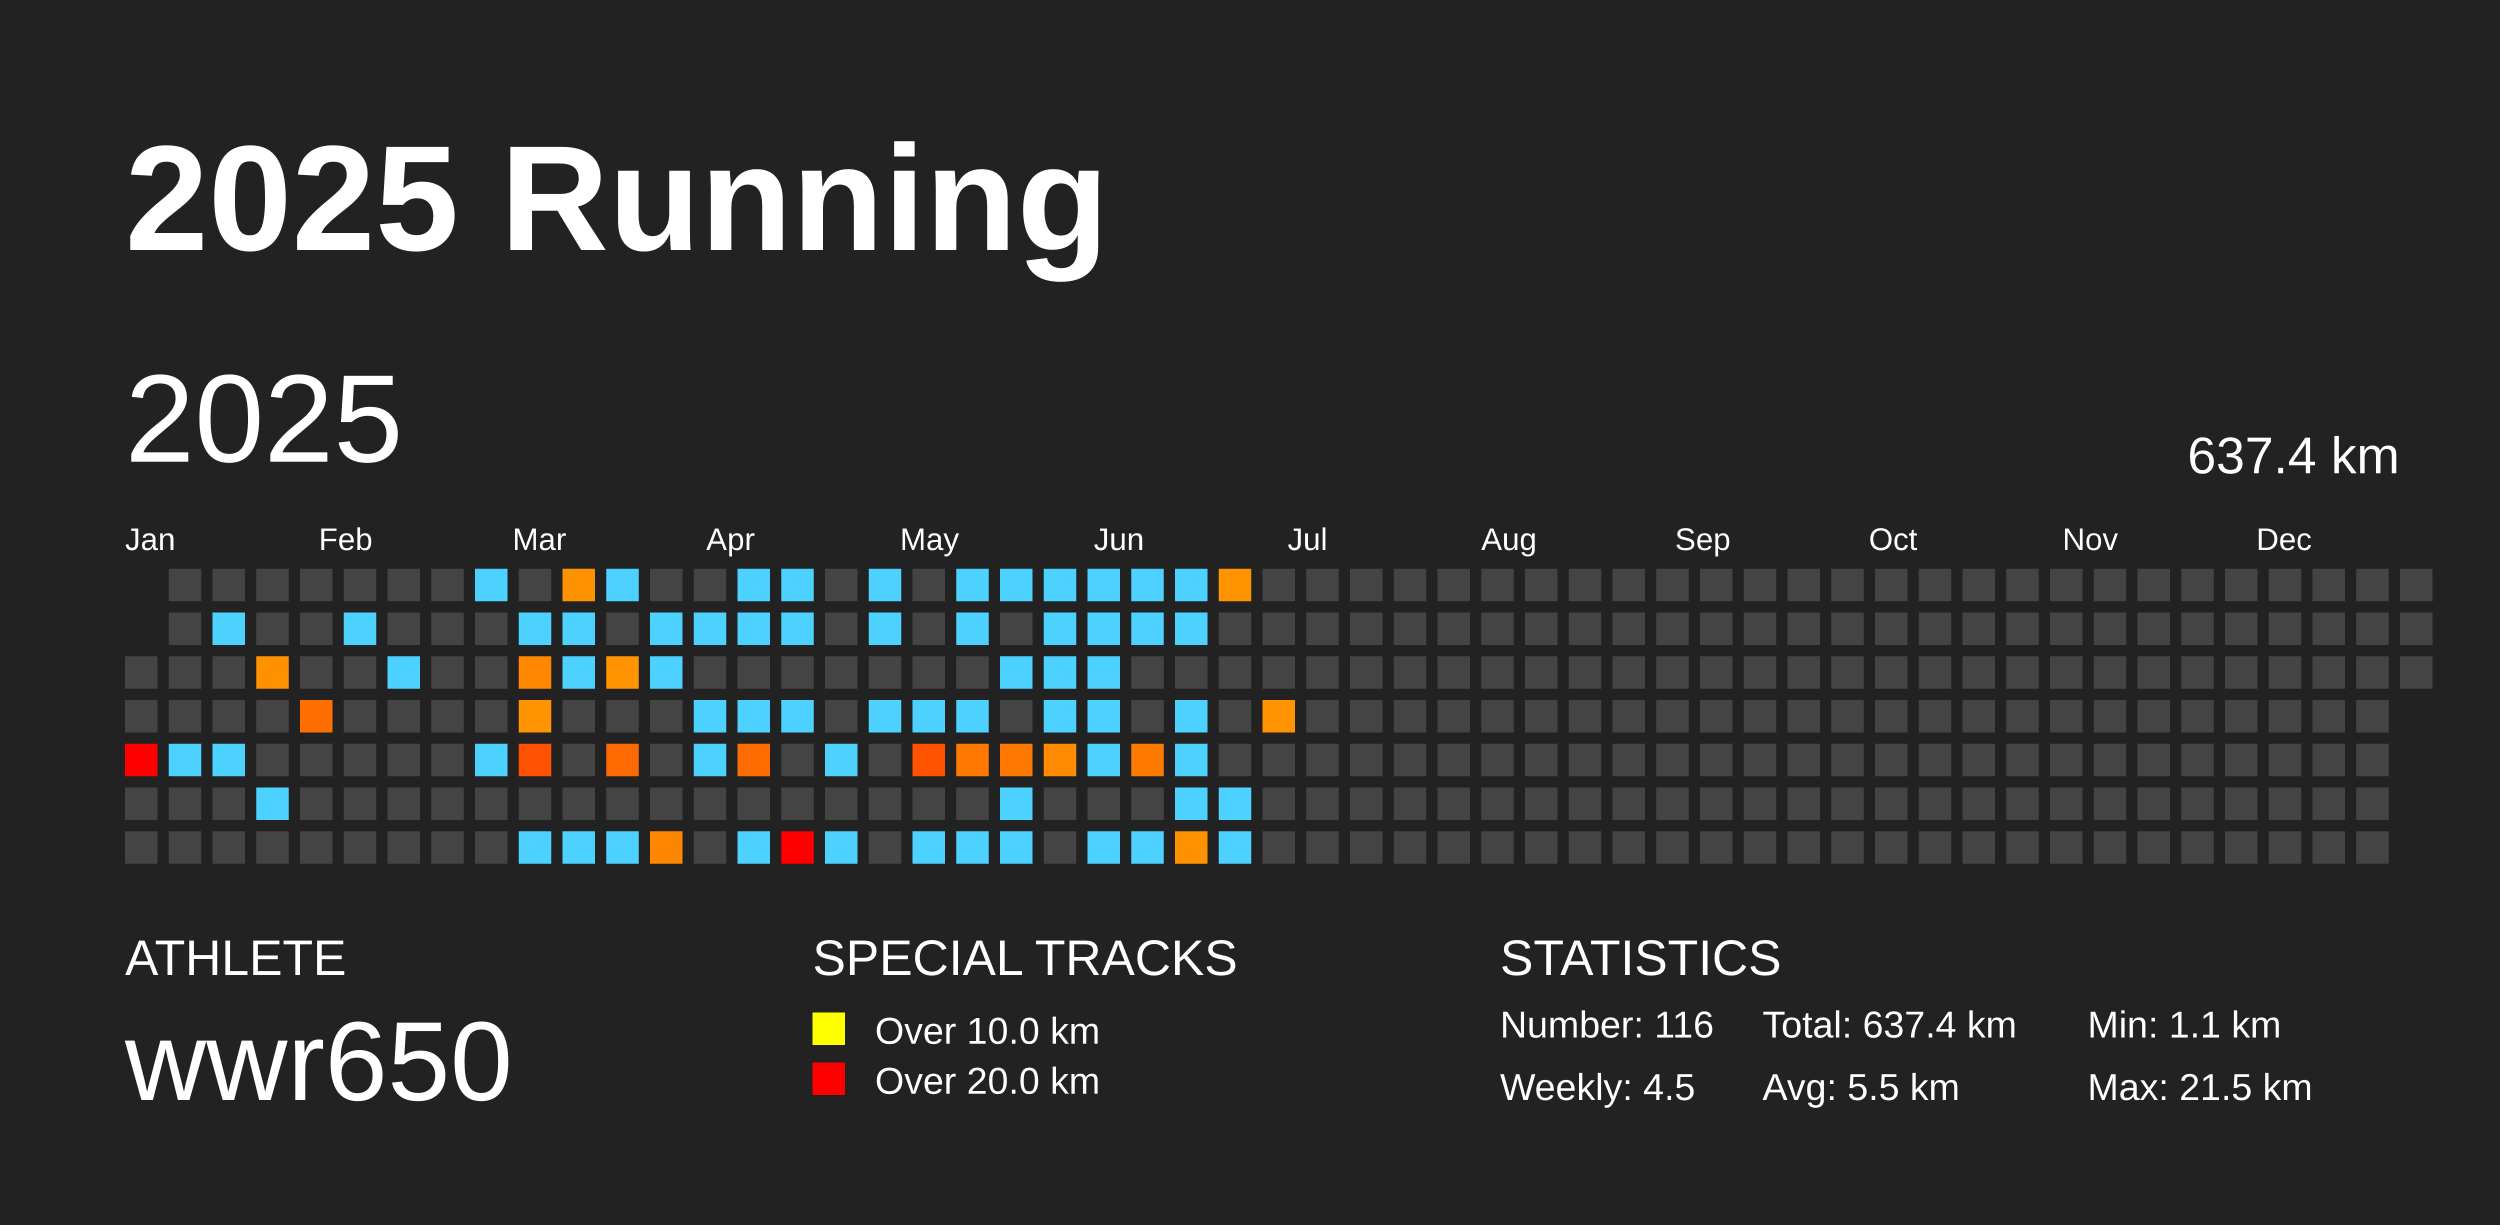
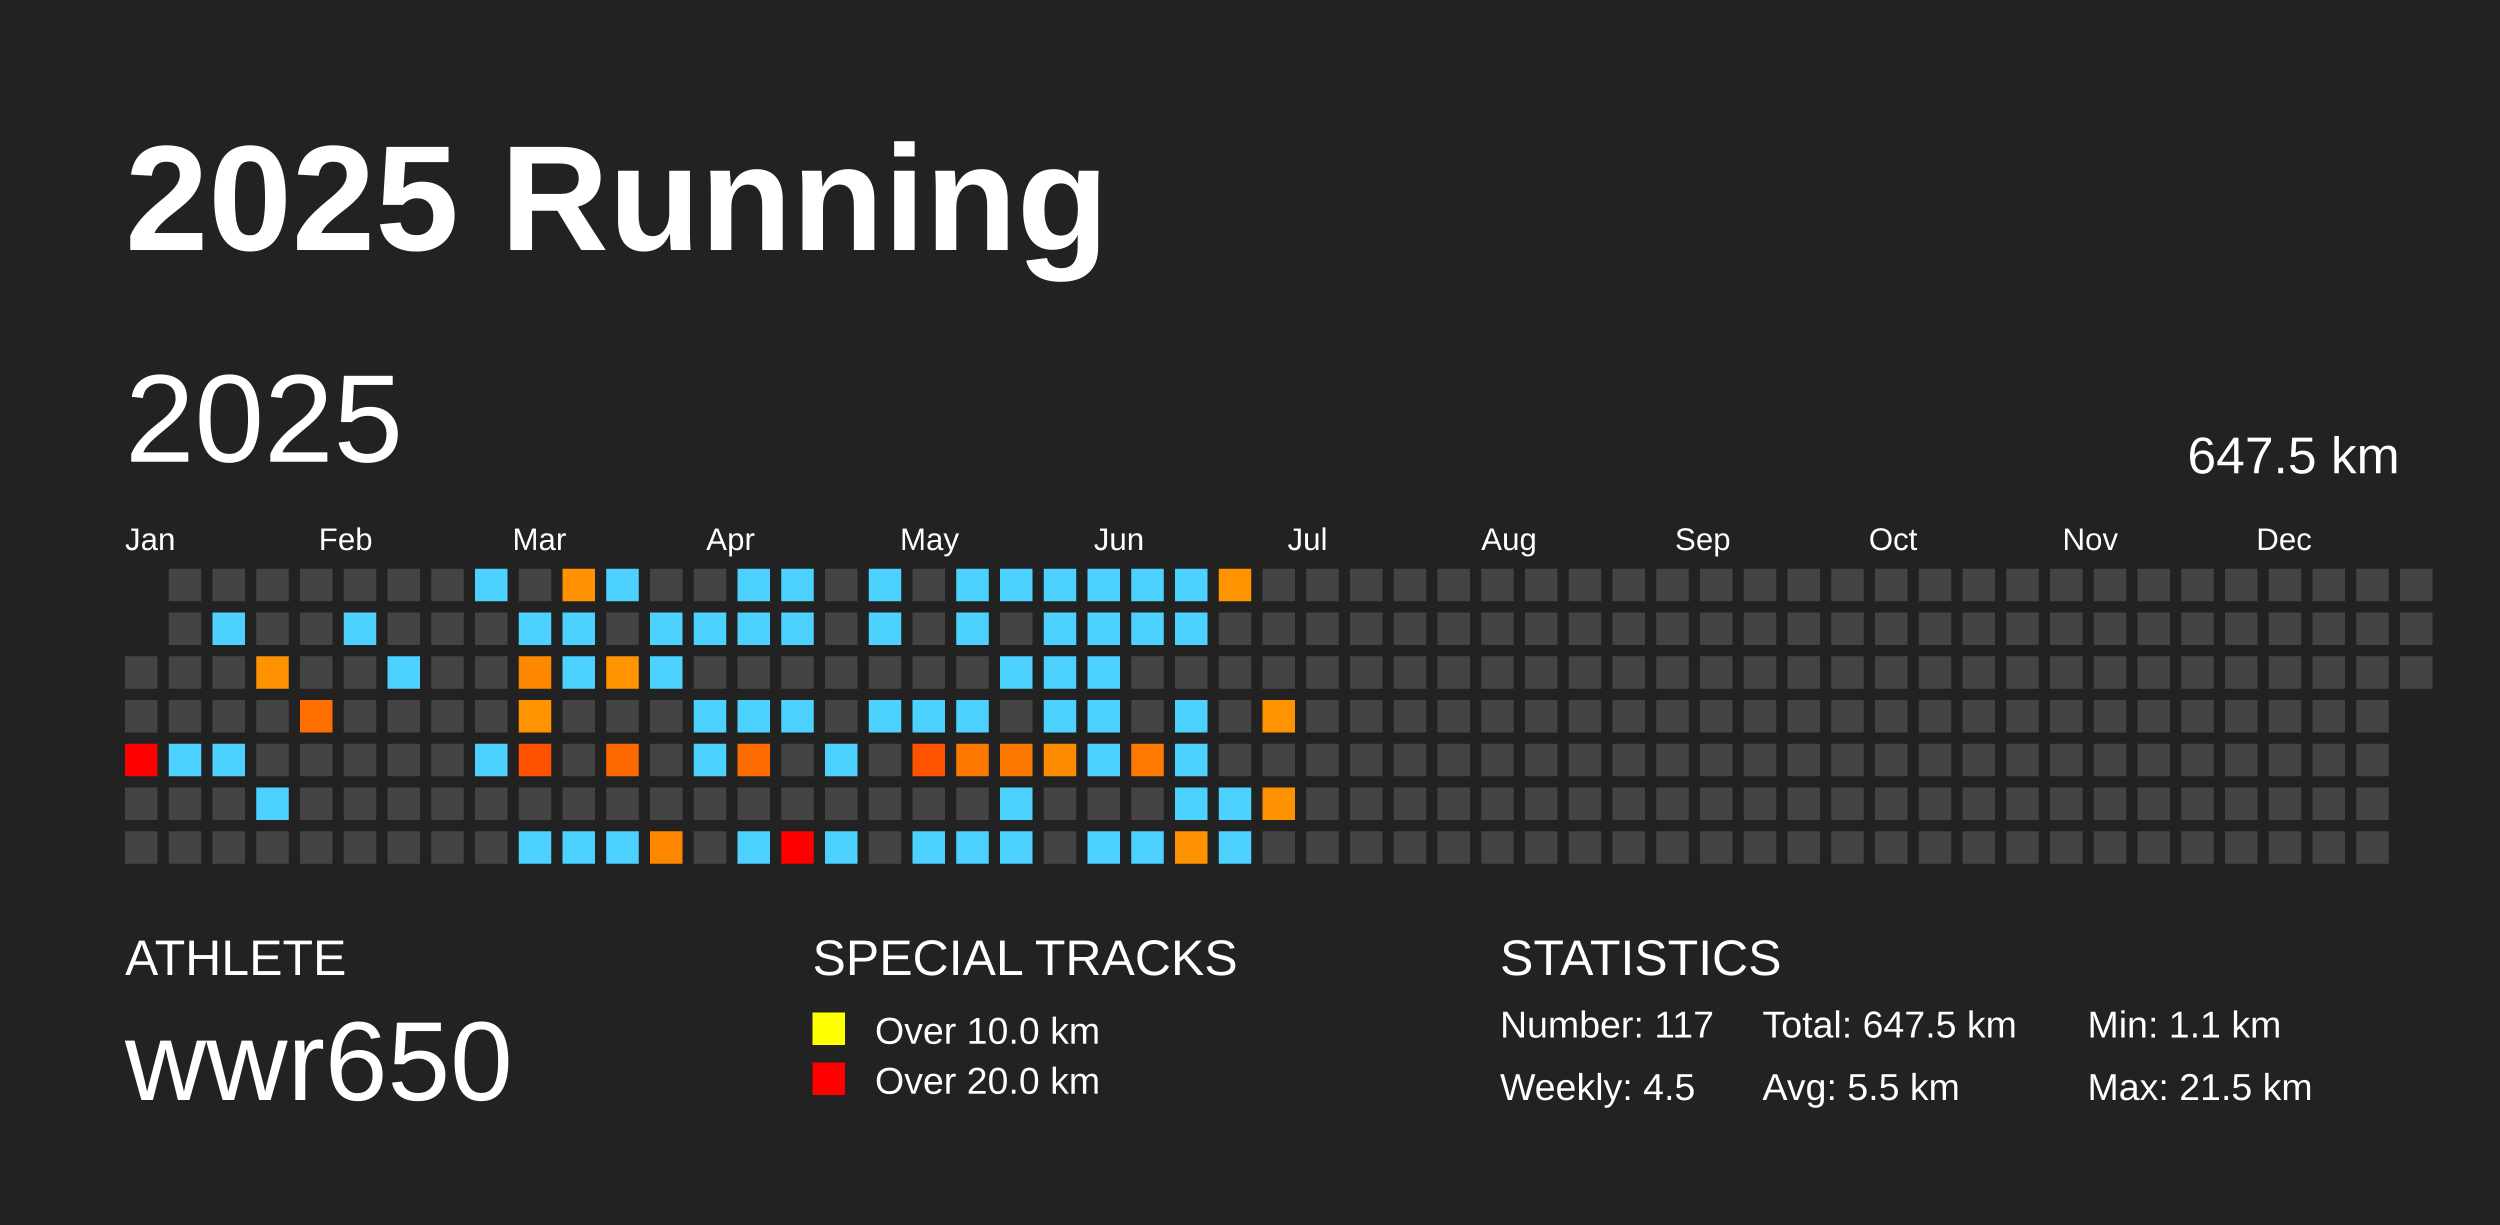
<svg xmlns="http://www.w3.org/2000/svg" baseProfile="full" height="98mm" version="1.1" viewBox="0,0,200,98" width="200mm">
  <defs />
  <rect fill="#222222" height="98" width="200" x="0" y="0" />
  <text fill="#FFFFFF" style="font-size:12px; font-family:Arial; font-weight:bold;" x="10" y="20">2025 Running</text>
  <text fill="#FFFFFF" style="font-size:4px; font-family:Arial" x="10" y="78">ATHLETE</text>
  <text fill="#FFFFFF" style="font-size:9px; font-family:Arial" x="10" y="88">wwr650</text>
  <text fill="#FFFFFF" style="font-size:4px; font-family:Arial" x="65" y="78">SPECIAL TRACKS</text>
  <rect fill="yellow" height="2.6" width="2.6" x="65" y="81" />
  <text fill="#FFFFFF" style="font-size:3px; font-family:Arial" x="70" y="83.5">Over 10.0 km</text>
  <rect fill="red" height="2.6" width="2.6" x="65" y="85" />
  <text fill="#FFFFFF" style="font-size:3px; font-family:Arial" x="70" y="87.5">Over 20.0 km</text>
  <text fill="#FFFFFF" style="font-size:4px; font-family:Arial" x="120" y="78">STATISTICS</text>
-   <text fill="#FFFFFF" style="font-size:3px; font-family:Arial" x="120" y="83">Number: 116</text>
+   <text fill="#FFFFFF" style="font-size:3px; font-family:Arial" x="120" y="83">Number: 117</text>
  <text fill="#FFFFFF" style="font-size:3px; font-family:Arial" x="120" y="88">Weekly: 4.5</text>
-   <text fill="#FFFFFF" style="font-size:3px; font-family:Arial" x="141" y="83">Total: 637.4 km</text>
+   <text fill="#FFFFFF" style="font-size:3px; font-family:Arial" x="141" y="83">Total: 647.5 km</text>
  <text fill="#FFFFFF" style="font-size:3px; font-family:Arial" x="141" y="88">Avg: 5.5 km</text>
  <text fill="#FFFFFF" style="font-size:3px; font-family:Arial" x="167" y="83">Min: 1.1 km</text>
  <text fill="#FFFFFF" style="font-size:3px; font-family:Arial" x="167" y="88">Max: 21.5 km</text>
  <text dominant-baseline="hanging" fill="#FFFFFF" style="font-size:10.0px; font-family:Arial;" x="10" y="30">2025</text>
-   <text dominant-baseline="hanging" fill="#FFFFFF" style="font-size:4.125px; font-family:Arial;" x="175" y="35">637.4 km</text>
+   <text dominant-baseline="hanging" fill="#FFFFFF" style="font-size:4.125px; font-family:Arial;" x="175" y="35">647.5 km</text>
  <text fill="#FFFFFF" style="font-size:2.5px; font-family:Arial" x="10.0" y="44">Jan</text>
  <text fill="#FFFFFF" style="font-size:2.5px; font-family:Arial" x="25.5" y="44">Feb</text>
  <text fill="#FFFFFF" style="font-size:2.5px; font-family:Arial" x="41.0" y="44">Mar</text>
  <text fill="#FFFFFF" style="font-size:2.5px; font-family:Arial" x="56.5" y="44">Apr</text>
  <text fill="#FFFFFF" style="font-size:2.5px; font-family:Arial" x="72.0" y="44">May</text>
  <text fill="#FFFFFF" style="font-size:2.5px; font-family:Arial" x="87.5" y="44">Jun</text>
  <text fill="#FFFFFF" style="font-size:2.5px; font-family:Arial" x="103.0" y="44">Jul</text>
  <text fill="#FFFFFF" style="font-size:2.5px; font-family:Arial" x="118.5" y="44">Aug</text>
  <text fill="#FFFFFF" style="font-size:2.5px; font-family:Arial" x="134.0" y="44">Sep</text>
  <text fill="#FFFFFF" style="font-size:2.5px; font-family:Arial" x="149.5" y="44">Oct</text>
  <text fill="#FFFFFF" style="font-size:2.5px; font-family:Arial" x="165.0" y="44">Nov</text>
  <text fill="#FFFFFF" style="font-size:2.5px; font-family:Arial" x="180.5" y="44">Dec</text>
  <rect fill="#444444" height="2.6" width="2.6" x="10.0" y="52.5" />
  <rect fill="#444444" height="2.6" width="2.6" x="10.0" y="56.0" />
  <rect fill="red" height="2.6" width="2.6" x="10.0" y="59.5" />
  <rect fill="#444444" height="2.6" width="2.6" x="10.0" y="63.0" />
  <rect fill="#444444" height="2.6" width="2.6" x="10.0" y="66.5" />
  <rect fill="#444444" height="2.6" width="2.6" x="13.5" y="45.5" />
  <rect fill="#444444" height="2.6" width="2.6" x="13.5" y="49.0" />
  <rect fill="#444444" height="2.6" width="2.6" x="13.5" y="52.5" />
  <rect fill="#444444" height="2.6" width="2.6" x="13.5" y="56.0" />
  <rect fill="#4dd2ff" height="2.6" width="2.6" x="13.5" y="59.5" />
  <rect fill="#444444" height="2.6" width="2.6" x="13.5" y="63.0" />
  <rect fill="#444444" height="2.6" width="2.6" x="13.5" y="66.5" />
  <rect fill="#444444" height="2.6" width="2.6" x="17.0" y="45.5" />
  <rect fill="#4dd2ff" height="2.6" width="2.6" x="17.0" y="49.0" />
  <rect fill="#444444" height="2.6" width="2.6" x="17.0" y="52.5" />
  <rect fill="#444444" height="2.6" width="2.6" x="17.0" y="56.0" />
  <rect fill="#4dd2ff" height="2.6" width="2.6" x="17.0" y="59.5" />
  <rect fill="#444444" height="2.6" width="2.6" x="17.0" y="63.0" />
  <rect fill="#444444" height="2.6" width="2.6" x="17.0" y="66.5" />
  <rect fill="#444444" height="2.6" width="2.6" x="20.5" y="45.5" />
  <rect fill="#444444" height="2.6" width="2.6" x="20.5" y="49.0" />
  <rect fill="#ff9200" height="2.6" width="2.6" x="20.5" y="52.5" />
  <rect fill="#444444" height="2.6" width="2.6" x="20.5" y="56.0" />
  <rect fill="#444444" height="2.6" width="2.6" x="20.5" y="59.5" />
  <rect fill="#4dd2ff" height="2.6" width="2.6" x="20.5" y="63.0" />
  <rect fill="#444444" height="2.6" width="2.6" x="20.5" y="66.5" />
  <rect fill="#444444" height="2.6" width="2.6" x="24.0" y="45.5" />
  <rect fill="#444444" height="2.6" width="2.6" x="24.0" y="49.0" />
  <rect fill="#444444" height="2.6" width="2.6" x="24.0" y="52.5" />
  <rect fill="#ff6f00" height="2.6" width="2.6" x="24.0" y="56.0" />
  <rect fill="#444444" height="2.6" width="2.6" x="24.0" y="59.5" />
  <rect fill="#444444" height="2.6" width="2.6" x="24.0" y="63.0" />
  <rect fill="#444444" height="2.6" width="2.6" x="24.0" y="66.5" />
  <rect fill="#444444" height="2.6" width="2.6" x="27.5" y="45.5" />
  <rect fill="#4dd2ff" height="2.6" width="2.6" x="27.5" y="49.0" />
  <rect fill="#444444" height="2.6" width="2.6" x="27.5" y="52.5" />
  <rect fill="#444444" height="2.6" width="2.6" x="27.5" y="56.0" />
  <rect fill="#444444" height="2.6" width="2.6" x="27.5" y="59.5" />
  <rect fill="#444444" height="2.6" width="2.6" x="27.5" y="63.0" />
  <rect fill="#444444" height="2.6" width="2.6" x="27.5" y="66.5" />
  <rect fill="#444444" height="2.6" width="2.6" x="31.0" y="45.5" />
  <rect fill="#444444" height="2.6" width="2.6" x="31.0" y="49.0" />
  <rect fill="#4dd2ff" height="2.6" width="2.6" x="31.0" y="52.5" />
  <rect fill="#444444" height="2.6" width="2.6" x="31.0" y="56.0" />
  <rect fill="#444444" height="2.6" width="2.6" x="31.0" y="59.5" />
  <rect fill="#444444" height="2.6" width="2.6" x="31.0" y="63.0" />
  <rect fill="#444444" height="2.6" width="2.6" x="31.0" y="66.5" />
  <rect fill="#444444" height="2.6" width="2.6" x="34.5" y="45.5" />
  <rect fill="#444444" height="2.6" width="2.6" x="34.5" y="49.0" />
  <rect fill="#444444" height="2.6" width="2.6" x="34.5" y="52.5" />
  <rect fill="#444444" height="2.6" width="2.6" x="34.5" y="56.0" />
  <rect fill="#444444" height="2.6" width="2.6" x="34.5" y="59.5" />
  <rect fill="#444444" height="2.6" width="2.6" x="34.5" y="63.0" />
  <rect fill="#444444" height="2.6" width="2.6" x="34.5" y="66.5" />
  <rect fill="#4dd2ff" height="2.6" width="2.6" x="38.0" y="45.5" />
  <rect fill="#444444" height="2.6" width="2.6" x="38.0" y="49.0" />
  <rect fill="#444444" height="2.6" width="2.6" x="38.0" y="52.5" />
  <rect fill="#444444" height="2.6" width="2.6" x="38.0" y="56.0" />
  <rect fill="#4dd2ff" height="2.6" width="2.6" x="38.0" y="59.5" />
  <rect fill="#444444" height="2.6" width="2.6" x="38.0" y="63.0" />
  <rect fill="#444444" height="2.6" width="2.6" x="38.0" y="66.5" />
  <rect fill="#444444" height="2.6" width="2.6" x="41.5" y="45.5" />
  <rect fill="#4dd2ff" height="2.6" width="2.6" x="41.5" y="49.0" />
  <rect fill="#ff8800" height="2.6" width="2.6" x="41.5" y="52.5" />
  <rect fill="#ff9300" height="2.6" width="2.6" x="41.5" y="56.0" />
  <rect fill="#ff5200" height="2.6" width="2.6" x="41.5" y="59.5" />
  <rect fill="#444444" height="2.6" width="2.6" x="41.5" y="63.0" />
  <rect fill="#4dd2ff" height="2.6" width="2.6" x="41.5" y="66.5" />
  <rect fill="#ff9200" height="2.6" width="2.6" x="45.0" y="45.5" />
  <rect fill="#4dd2ff" height="2.6" width="2.6" x="45.0" y="49.0" />
  <rect fill="#4dd2ff" height="2.6" width="2.6" x="45.0" y="52.5" />
  <rect fill="#444444" height="2.6" width="2.6" x="45.0" y="56.0" />
  <rect fill="#444444" height="2.6" width="2.6" x="45.0" y="59.5" />
  <rect fill="#444444" height="2.6" width="2.6" x="45.0" y="63.0" />
  <rect fill="#4dd2ff" height="2.6" width="2.6" x="45.0" y="66.5" />
  <rect fill="#4dd2ff" height="2.6" width="2.6" x="48.5" y="45.5" />
  <rect fill="#444444" height="2.6" width="2.6" x="48.5" y="49.0" />
  <rect fill="#ff9300" height="2.6" width="2.6" x="48.5" y="52.5" />
  <rect fill="#444444" height="2.6" width="2.6" x="48.5" y="56.0" />
  <rect fill="#ff6a00" height="2.6" width="2.6" x="48.5" y="59.5" />
  <rect fill="#444444" height="2.6" width="2.6" x="48.5" y="63.0" />
  <rect fill="#4dd2ff" height="2.6" width="2.6" x="48.5" y="66.5" />
  <rect fill="#444444" height="2.6" width="2.6" x="52.0" y="45.5" />
  <rect fill="#4dd2ff" height="2.6" width="2.6" x="52.0" y="49.0" />
  <rect fill="#4dd2ff" height="2.6" width="2.6" x="52.0" y="52.5" />
  <rect fill="#444444" height="2.6" width="2.6" x="52.0" y="56.0" />
  <rect fill="#444444" height="2.6" width="2.6" x="52.0" y="59.5" />
  <rect fill="#444444" height="2.6" width="2.6" x="52.0" y="63.0" />
  <rect fill="#ff8700" height="2.6" width="2.6" x="52.0" y="66.5" />
  <rect fill="#444444" height="2.6" width="2.6" x="55.5" y="45.5" />
  <rect fill="#4dd2ff" height="2.6" width="2.6" x="55.5" y="49.0" />
  <rect fill="#444444" height="2.6" width="2.6" x="55.5" y="52.5" />
  <rect fill="#4dd2ff" height="2.6" width="2.6" x="55.5" y="56.0" />
  <rect fill="#4dd2ff" height="2.6" width="2.6" x="55.5" y="59.5" />
  <rect fill="#444444" height="2.6" width="2.6" x="55.5" y="63.0" />
  <rect fill="#444444" height="2.6" width="2.6" x="55.5" y="66.5" />
  <rect fill="#4dd2ff" height="2.6" width="2.6" x="59.0" y="45.5" />
  <rect fill="#4dd2ff" height="2.6" width="2.6" x="59.0" y="49.0" />
  <rect fill="#444444" height="2.6" width="2.6" x="59.0" y="52.5" />
  <rect fill="#4dd2ff" height="2.6" width="2.6" x="59.0" y="56.0" />
  <rect fill="#ff6c00" height="2.6" width="2.6" x="59.0" y="59.5" />
  <rect fill="#444444" height="2.6" width="2.6" x="59.0" y="63.0" />
  <rect fill="#4dd2ff" height="2.6" width="2.6" x="59.0" y="66.5" />
  <rect fill="#4dd2ff" height="2.6" width="2.6" x="62.5" y="45.5" />
  <rect fill="#4dd2ff" height="2.6" width="2.6" x="62.5" y="49.0" />
  <rect fill="#444444" height="2.6" width="2.6" x="62.5" y="52.5" />
  <rect fill="#4dd2ff" height="2.6" width="2.6" x="62.5" y="56.0" />
  <rect fill="#444444" height="2.6" width="2.6" x="62.5" y="59.5" />
  <rect fill="#444444" height="2.6" width="2.6" x="62.5" y="63.0" />
  <rect fill="red" height="2.6" width="2.6" x="62.5" y="66.5" />
  <rect fill="#444444" height="2.6" width="2.6" x="66.0" y="45.5" />
  <rect fill="#444444" height="2.6" width="2.6" x="66.0" y="49.0" />
  <rect fill="#444444" height="2.6" width="2.6" x="66.0" y="52.5" />
  <rect fill="#444444" height="2.6" width="2.6" x="66.0" y="56.0" />
  <rect fill="#4dd2ff" height="2.6" width="2.6" x="66.0" y="59.5" />
  <rect fill="#444444" height="2.6" width="2.6" x="66.0" y="63.0" />
  <rect fill="#4dd2ff" height="2.6" width="2.6" x="66.0" y="66.5" />
  <rect fill="#4dd2ff" height="2.6" width="2.6" x="69.5" y="45.5" />
  <rect fill="#4dd2ff" height="2.6" width="2.6" x="69.5" y="49.0" />
  <rect fill="#444444" height="2.6" width="2.6" x="69.5" y="52.5" />
  <rect fill="#4dd2ff" height="2.6" width="2.6" x="69.5" y="56.0" />
  <rect fill="#444444" height="2.6" width="2.6" x="69.5" y="59.5" />
  <rect fill="#444444" height="2.6" width="2.6" x="69.5" y="63.0" />
  <rect fill="#444444" height="2.6" width="2.6" x="69.5" y="66.5" />
  <rect fill="#444444" height="2.6" width="2.6" x="73.0" y="45.5" />
  <rect fill="#444444" height="2.6" width="2.6" x="73.0" y="49.0" />
  <rect fill="#444444" height="2.6" width="2.6" x="73.0" y="52.5" />
  <rect fill="#4dd2ff" height="2.6" width="2.6" x="73.0" y="56.0" />
  <rect fill="#ff5300" height="2.6" width="2.6" x="73.0" y="59.5" />
  <rect fill="#444444" height="2.6" width="2.6" x="73.0" y="63.0" />
  <rect fill="#4dd2ff" height="2.6" width="2.6" x="73.0" y="66.5" />
  <rect fill="#4dd2ff" height="2.6" width="2.6" x="76.5" y="45.5" />
  <rect fill="#4dd2ff" height="2.6" width="2.6" x="76.5" y="49.0" />
  <rect fill="#444444" height="2.6" width="2.6" x="76.5" y="52.5" />
  <rect fill="#4dd2ff" height="2.6" width="2.6" x="76.5" y="56.0" />
  <rect fill="#ff7900" height="2.6" width="2.6" x="76.5" y="59.5" />
  <rect fill="#444444" height="2.6" width="2.6" x="76.5" y="63.0" />
  <rect fill="#4dd2ff" height="2.6" width="2.6" x="76.5" y="66.5" />
  <rect fill="#4dd2ff" height="2.6" width="2.6" x="80.0" y="45.5" />
  <rect fill="#444444" height="2.6" width="2.6" x="80.0" y="49.0" />
  <rect fill="#4dd2ff" height="2.6" width="2.6" x="80.0" y="52.5" />
  <rect fill="#444444" height="2.6" width="2.6" x="80.0" y="56.0" />
  <rect fill="#ff7900" height="2.6" width="2.6" x="80.0" y="59.5" />
  <rect fill="#4dd2ff" height="2.6" width="2.6" x="80.0" y="63.0" />
  <rect fill="#4dd2ff" height="2.6" width="2.6" x="80.0" y="66.5" />
  <rect fill="#4dd2ff" height="2.6" width="2.6" x="83.5" y="45.5" />
  <rect fill="#4dd2ff" height="2.6" width="2.6" x="83.5" y="49.0" />
  <rect fill="#4dd2ff" height="2.6" width="2.6" x="83.5" y="52.5" />
  <rect fill="#4dd2ff" height="2.6" width="2.6" x="83.5" y="56.0" />
  <rect fill="#ff8c00" height="2.6" width="2.6" x="83.5" y="59.5" />
  <rect fill="#444444" height="2.6" width="2.6" x="83.5" y="63.0" />
  <rect fill="#444444" height="2.6" width="2.6" x="83.5" y="66.5" />
  <rect fill="#4dd2ff" height="2.6" width="2.6" x="87.0" y="45.5" />
  <rect fill="#4dd2ff" height="2.6" width="2.6" x="87.0" y="49.0" />
  <rect fill="#4dd2ff" height="2.6" width="2.6" x="87.0" y="52.5" />
  <rect fill="#4dd2ff" height="2.6" width="2.6" x="87.0" y="56.0" />
  <rect fill="#4dd2ff" height="2.6" width="2.6" x="87.0" y="59.5" />
  <rect fill="#444444" height="2.6" width="2.6" x="87.0" y="63.0" />
  <rect fill="#4dd2ff" height="2.6" width="2.6" x="87.0" y="66.5" />
  <rect fill="#4dd2ff" height="2.6" width="2.6" x="90.5" y="45.5" />
  <rect fill="#4dd2ff" height="2.6" width="2.6" x="90.5" y="49.0" />
  <rect fill="#444444" height="2.6" width="2.6" x="90.5" y="52.5" />
  <rect fill="#444444" height="2.6" width="2.6" x="90.5" y="56.0" />
  <rect fill="#ff7b00" height="2.6" width="2.6" x="90.5" y="59.5" />
  <rect fill="#444444" height="2.6" width="2.6" x="90.5" y="63.0" />
  <rect fill="#4dd2ff" height="2.6" width="2.6" x="90.5" y="66.5" />
  <rect fill="#4dd2ff" height="2.6" width="2.6" x="94.0" y="45.5" />
  <rect fill="#4dd2ff" height="2.6" width="2.6" x="94.0" y="49.0" />
  <rect fill="#444444" height="2.6" width="2.6" x="94.0" y="52.5" />
  <rect fill="#4dd2ff" height="2.6" width="2.6" x="94.0" y="56.0" />
  <rect fill="#4dd2ff" height="2.6" width="2.6" x="94.0" y="59.5" />
  <rect fill="#4dd2ff" height="2.6" width="2.6" x="94.0" y="63.0" />
  <rect fill="#ff9200" height="2.6" width="2.6" x="94.0" y="66.5" />
  <rect fill="#ff9300" height="2.6" width="2.6" x="97.5" y="45.5" />
  <rect fill="#444444" height="2.6" width="2.6" x="97.5" y="49.0" />
  <rect fill="#444444" height="2.6" width="2.6" x="97.5" y="52.5" />
  <rect fill="#444444" height="2.6" width="2.6" x="97.5" y="56.0" />
  <rect fill="#444444" height="2.6" width="2.6" x="97.5" y="59.5" />
  <rect fill="#4dd2ff" height="2.6" width="2.6" x="97.5" y="63.0" />
  <rect fill="#4dd2ff" height="2.6" width="2.6" x="97.5" y="66.5" />
  <rect fill="#444444" height="2.6" width="2.6" x="101.0" y="45.5" />
  <rect fill="#444444" height="2.6" width="2.6" x="101.0" y="49.0" />
  <rect fill="#444444" height="2.6" width="2.6" x="101.0" y="52.5" />
  <rect fill="#ff9300" height="2.6" width="2.6" x="101.0" y="56.0" />
  <rect fill="#444444" height="2.6" width="2.6" x="101.0" y="59.5" />
-   <rect fill="#444444" height="2.6" width="2.6" x="101.0" y="63.0" />
+   <rect fill="#ff9200" height="2.6" width="2.6" x="101.0" y="63.0" />
  <rect fill="#444444" height="2.6" width="2.6" x="101.0" y="66.5" />
  <rect fill="#444444" height="2.6" width="2.6" x="104.5" y="45.5" />
  <rect fill="#444444" height="2.6" width="2.6" x="104.5" y="49.0" />
  <rect fill="#444444" height="2.6" width="2.6" x="104.5" y="52.5" />
  <rect fill="#444444" height="2.6" width="2.6" x="104.5" y="56.0" />
  <rect fill="#444444" height="2.6" width="2.6" x="104.5" y="59.5" />
  <rect fill="#444444" height="2.6" width="2.6" x="104.5" y="63.0" />
  <rect fill="#444444" height="2.6" width="2.6" x="104.5" y="66.5" />
  <rect fill="#444444" height="2.6" width="2.6" x="108.0" y="45.5" />
  <rect fill="#444444" height="2.6" width="2.6" x="108.0" y="49.0" />
  <rect fill="#444444" height="2.6" width="2.6" x="108.0" y="52.5" />
  <rect fill="#444444" height="2.6" width="2.6" x="108.0" y="56.0" />
  <rect fill="#444444" height="2.6" width="2.6" x="108.0" y="59.5" />
  <rect fill="#444444" height="2.6" width="2.6" x="108.0" y="63.0" />
  <rect fill="#444444" height="2.6" width="2.6" x="108.0" y="66.5" />
  <rect fill="#444444" height="2.6" width="2.6" x="111.5" y="45.5" />
  <rect fill="#444444" height="2.6" width="2.6" x="111.5" y="49.0" />
  <rect fill="#444444" height="2.6" width="2.6" x="111.5" y="52.5" />
  <rect fill="#444444" height="2.6" width="2.6" x="111.5" y="56.0" />
  <rect fill="#444444" height="2.6" width="2.6" x="111.5" y="59.5" />
  <rect fill="#444444" height="2.6" width="2.6" x="111.5" y="63.0" />
  <rect fill="#444444" height="2.6" width="2.6" x="111.5" y="66.5" />
  <rect fill="#444444" height="2.6" width="2.6" x="115.0" y="45.5" />
  <rect fill="#444444" height="2.6" width="2.6" x="115.0" y="49.0" />
  <rect fill="#444444" height="2.6" width="2.6" x="115.0" y="52.5" />
  <rect fill="#444444" height="2.6" width="2.6" x="115.0" y="56.0" />
  <rect fill="#444444" height="2.6" width="2.6" x="115.0" y="59.5" />
  <rect fill="#444444" height="2.6" width="2.6" x="115.0" y="63.0" />
  <rect fill="#444444" height="2.6" width="2.6" x="115.0" y="66.5" />
  <rect fill="#444444" height="2.6" width="2.6" x="118.5" y="45.5" />
  <rect fill="#444444" height="2.6" width="2.6" x="118.5" y="49.0" />
  <rect fill="#444444" height="2.6" width="2.6" x="118.5" y="52.5" />
  <rect fill="#444444" height="2.6" width="2.6" x="118.5" y="56.0" />
  <rect fill="#444444" height="2.6" width="2.6" x="118.5" y="59.5" />
  <rect fill="#444444" height="2.6" width="2.6" x="118.5" y="63.0" />
  <rect fill="#444444" height="2.6" width="2.6" x="118.5" y="66.5" />
  <rect fill="#444444" height="2.6" width="2.6" x="122.0" y="45.5" />
  <rect fill="#444444" height="2.6" width="2.6" x="122.0" y="49.0" />
  <rect fill="#444444" height="2.6" width="2.6" x="122.0" y="52.5" />
  <rect fill="#444444" height="2.6" width="2.6" x="122.0" y="56.0" />
  <rect fill="#444444" height="2.6" width="2.6" x="122.0" y="59.5" />
  <rect fill="#444444" height="2.6" width="2.6" x="122.0" y="63.0" />
  <rect fill="#444444" height="2.6" width="2.6" x="122.0" y="66.5" />
  <rect fill="#444444" height="2.6" width="2.6" x="125.5" y="45.5" />
  <rect fill="#444444" height="2.6" width="2.6" x="125.5" y="49.0" />
  <rect fill="#444444" height="2.6" width="2.6" x="125.5" y="52.5" />
  <rect fill="#444444" height="2.6" width="2.6" x="125.5" y="56.0" />
  <rect fill="#444444" height="2.6" width="2.6" x="125.5" y="59.5" />
  <rect fill="#444444" height="2.6" width="2.6" x="125.5" y="63.0" />
  <rect fill="#444444" height="2.6" width="2.6" x="125.5" y="66.5" />
  <rect fill="#444444" height="2.6" width="2.6" x="129.0" y="45.5" />
  <rect fill="#444444" height="2.6" width="2.6" x="129.0" y="49.0" />
  <rect fill="#444444" height="2.6" width="2.6" x="129.0" y="52.5" />
  <rect fill="#444444" height="2.6" width="2.6" x="129.0" y="56.0" />
  <rect fill="#444444" height="2.6" width="2.6" x="129.0" y="59.5" />
  <rect fill="#444444" height="2.6" width="2.6" x="129.0" y="63.0" />
  <rect fill="#444444" height="2.6" width="2.6" x="129.0" y="66.5" />
  <rect fill="#444444" height="2.6" width="2.6" x="132.5" y="45.5" />
  <rect fill="#444444" height="2.6" width="2.6" x="132.5" y="49.0" />
  <rect fill="#444444" height="2.6" width="2.6" x="132.5" y="52.5" />
  <rect fill="#444444" height="2.6" width="2.6" x="132.5" y="56.0" />
  <rect fill="#444444" height="2.6" width="2.6" x="132.5" y="59.5" />
  <rect fill="#444444" height="2.6" width="2.6" x="132.5" y="63.0" />
  <rect fill="#444444" height="2.6" width="2.6" x="132.5" y="66.5" />
  <rect fill="#444444" height="2.6" width="2.6" x="136.0" y="45.5" />
  <rect fill="#444444" height="2.6" width="2.6" x="136.0" y="49.0" />
  <rect fill="#444444" height="2.6" width="2.6" x="136.0" y="52.5" />
  <rect fill="#444444" height="2.6" width="2.6" x="136.0" y="56.0" />
  <rect fill="#444444" height="2.6" width="2.6" x="136.0" y="59.5" />
  <rect fill="#444444" height="2.6" width="2.6" x="136.0" y="63.0" />
  <rect fill="#444444" height="2.6" width="2.6" x="136.0" y="66.5" />
  <rect fill="#444444" height="2.6" width="2.6" x="139.5" y="45.5" />
  <rect fill="#444444" height="2.6" width="2.6" x="139.5" y="49.0" />
  <rect fill="#444444" height="2.6" width="2.6" x="139.5" y="52.5" />
  <rect fill="#444444" height="2.6" width="2.6" x="139.5" y="56.0" />
  <rect fill="#444444" height="2.6" width="2.6" x="139.5" y="59.5" />
  <rect fill="#444444" height="2.6" width="2.6" x="139.5" y="63.0" />
  <rect fill="#444444" height="2.6" width="2.6" x="139.5" y="66.5" />
  <rect fill="#444444" height="2.6" width="2.6" x="143.0" y="45.5" />
  <rect fill="#444444" height="2.6" width="2.6" x="143.0" y="49.0" />
  <rect fill="#444444" height="2.6" width="2.6" x="143.0" y="52.5" />
  <rect fill="#444444" height="2.6" width="2.6" x="143.0" y="56.0" />
  <rect fill="#444444" height="2.6" width="2.6" x="143.0" y="59.5" />
  <rect fill="#444444" height="2.6" width="2.6" x="143.0" y="63.0" />
  <rect fill="#444444" height="2.6" width="2.6" x="143.0" y="66.5" />
  <rect fill="#444444" height="2.6" width="2.6" x="146.5" y="45.5" />
  <rect fill="#444444" height="2.6" width="2.6" x="146.5" y="49.0" />
  <rect fill="#444444" height="2.6" width="2.6" x="146.5" y="52.5" />
  <rect fill="#444444" height="2.6" width="2.6" x="146.5" y="56.0" />
  <rect fill="#444444" height="2.6" width="2.6" x="146.5" y="59.5" />
  <rect fill="#444444" height="2.6" width="2.6" x="146.5" y="63.0" />
  <rect fill="#444444" height="2.6" width="2.6" x="146.5" y="66.5" />
  <rect fill="#444444" height="2.6" width="2.6" x="150.0" y="45.5" />
  <rect fill="#444444" height="2.6" width="2.6" x="150.0" y="49.0" />
  <rect fill="#444444" height="2.6" width="2.6" x="150.0" y="52.5" />
  <rect fill="#444444" height="2.6" width="2.6" x="150.0" y="56.0" />
  <rect fill="#444444" height="2.6" width="2.6" x="150.0" y="59.5" />
  <rect fill="#444444" height="2.6" width="2.6" x="150.0" y="63.0" />
  <rect fill="#444444" height="2.6" width="2.6" x="150.0" y="66.5" />
  <rect fill="#444444" height="2.6" width="2.6" x="153.5" y="45.5" />
  <rect fill="#444444" height="2.6" width="2.6" x="153.5" y="49.0" />
  <rect fill="#444444" height="2.6" width="2.6" x="153.5" y="52.5" />
  <rect fill="#444444" height="2.6" width="2.6" x="153.5" y="56.0" />
  <rect fill="#444444" height="2.6" width="2.6" x="153.5" y="59.5" />
  <rect fill="#444444" height="2.6" width="2.6" x="153.5" y="63.0" />
  <rect fill="#444444" height="2.6" width="2.6" x="153.5" y="66.5" />
  <rect fill="#444444" height="2.6" width="2.6" x="157.0" y="45.5" />
  <rect fill="#444444" height="2.6" width="2.6" x="157.0" y="49.0" />
  <rect fill="#444444" height="2.6" width="2.6" x="157.0" y="52.5" />
  <rect fill="#444444" height="2.6" width="2.6" x="157.0" y="56.0" />
  <rect fill="#444444" height="2.6" width="2.6" x="157.0" y="59.5" />
  <rect fill="#444444" height="2.6" width="2.6" x="157.0" y="63.0" />
  <rect fill="#444444" height="2.6" width="2.6" x="157.0" y="66.5" />
  <rect fill="#444444" height="2.6" width="2.6" x="160.5" y="45.5" />
  <rect fill="#444444" height="2.6" width="2.6" x="160.5" y="49.0" />
  <rect fill="#444444" height="2.6" width="2.6" x="160.5" y="52.5" />
  <rect fill="#444444" height="2.6" width="2.6" x="160.5" y="56.0" />
  <rect fill="#444444" height="2.6" width="2.6" x="160.5" y="59.5" />
  <rect fill="#444444" height="2.6" width="2.6" x="160.5" y="63.0" />
  <rect fill="#444444" height="2.6" width="2.6" x="160.5" y="66.5" />
  <rect fill="#444444" height="2.6" width="2.6" x="164.0" y="45.5" />
  <rect fill="#444444" height="2.6" width="2.6" x="164.0" y="49.0" />
  <rect fill="#444444" height="2.6" width="2.6" x="164.0" y="52.5" />
  <rect fill="#444444" height="2.6" width="2.6" x="164.0" y="56.0" />
  <rect fill="#444444" height="2.6" width="2.6" x="164.0" y="59.5" />
  <rect fill="#444444" height="2.6" width="2.6" x="164.0" y="63.0" />
  <rect fill="#444444" height="2.6" width="2.6" x="164.0" y="66.5" />
  <rect fill="#444444" height="2.6" width="2.6" x="167.5" y="45.5" />
  <rect fill="#444444" height="2.6" width="2.6" x="167.5" y="49.0" />
  <rect fill="#444444" height="2.6" width="2.6" x="167.5" y="52.5" />
  <rect fill="#444444" height="2.6" width="2.6" x="167.5" y="56.0" />
  <rect fill="#444444" height="2.6" width="2.6" x="167.5" y="59.5" />
  <rect fill="#444444" height="2.6" width="2.6" x="167.5" y="63.0" />
  <rect fill="#444444" height="2.6" width="2.6" x="167.5" y="66.5" />
  <rect fill="#444444" height="2.6" width="2.6" x="171.0" y="45.5" />
  <rect fill="#444444" height="2.6" width="2.6" x="171.0" y="49.0" />
  <rect fill="#444444" height="2.6" width="2.6" x="171.0" y="52.5" />
  <rect fill="#444444" height="2.6" width="2.6" x="171.0" y="56.0" />
  <rect fill="#444444" height="2.6" width="2.6" x="171.0" y="59.5" />
  <rect fill="#444444" height="2.6" width="2.6" x="171.0" y="63.0" />
  <rect fill="#444444" height="2.6" width="2.6" x="171.0" y="66.5" />
  <rect fill="#444444" height="2.6" width="2.6" x="174.5" y="45.5" />
  <rect fill="#444444" height="2.6" width="2.6" x="174.5" y="49.0" />
  <rect fill="#444444" height="2.6" width="2.6" x="174.5" y="52.5" />
  <rect fill="#444444" height="2.6" width="2.6" x="174.5" y="56.0" />
  <rect fill="#444444" height="2.6" width="2.6" x="174.5" y="59.5" />
  <rect fill="#444444" height="2.6" width="2.6" x="174.5" y="63.0" />
  <rect fill="#444444" height="2.6" width="2.6" x="174.5" y="66.5" />
  <rect fill="#444444" height="2.6" width="2.6" x="178.0" y="45.5" />
  <rect fill="#444444" height="2.6" width="2.6" x="178.0" y="49.0" />
  <rect fill="#444444" height="2.6" width="2.6" x="178.0" y="52.5" />
  <rect fill="#444444" height="2.6" width="2.6" x="178.0" y="56.0" />
  <rect fill="#444444" height="2.6" width="2.6" x="178.0" y="59.5" />
  <rect fill="#444444" height="2.6" width="2.6" x="178.0" y="63.0" />
  <rect fill="#444444" height="2.6" width="2.6" x="178.0" y="66.5" />
  <rect fill="#444444" height="2.6" width="2.6" x="181.5" y="45.5" />
  <rect fill="#444444" height="2.6" width="2.6" x="181.5" y="49.0" />
  <rect fill="#444444" height="2.6" width="2.6" x="181.5" y="52.5" />
  <rect fill="#444444" height="2.6" width="2.6" x="181.5" y="56.0" />
  <rect fill="#444444" height="2.6" width="2.6" x="181.5" y="59.5" />
  <rect fill="#444444" height="2.6" width="2.6" x="181.5" y="63.0" />
  <rect fill="#444444" height="2.6" width="2.6" x="181.5" y="66.5" />
  <rect fill="#444444" height="2.6" width="2.6" x="185.0" y="45.5" />
  <rect fill="#444444" height="2.6" width="2.6" x="185.0" y="49.0" />
  <rect fill="#444444" height="2.6" width="2.6" x="185.0" y="52.5" />
  <rect fill="#444444" height="2.6" width="2.6" x="185.0" y="56.0" />
  <rect fill="#444444" height="2.6" width="2.6" x="185.0" y="59.5" />
  <rect fill="#444444" height="2.6" width="2.6" x="185.0" y="63.0" />
  <rect fill="#444444" height="2.6" width="2.6" x="185.0" y="66.5" />
  <rect fill="#444444" height="2.6" width="2.6" x="188.5" y="45.5" />
  <rect fill="#444444" height="2.6" width="2.6" x="188.5" y="49.0" />
  <rect fill="#444444" height="2.6" width="2.6" x="188.5" y="52.5" />
  <rect fill="#444444" height="2.6" width="2.6" x="188.5" y="56.0" />
  <rect fill="#444444" height="2.6" width="2.6" x="188.5" y="59.5" />
  <rect fill="#444444" height="2.6" width="2.6" x="188.5" y="63.0" />
  <rect fill="#444444" height="2.6" width="2.6" x="188.5" y="66.5" />
  <rect fill="#444444" height="2.6" width="2.6" x="192.0" y="45.5" />
  <rect fill="#444444" height="2.6" width="2.6" x="192.0" y="49.0" />
  <rect fill="#444444" height="2.6" width="2.6" x="192.0" y="52.5" />
</svg>
